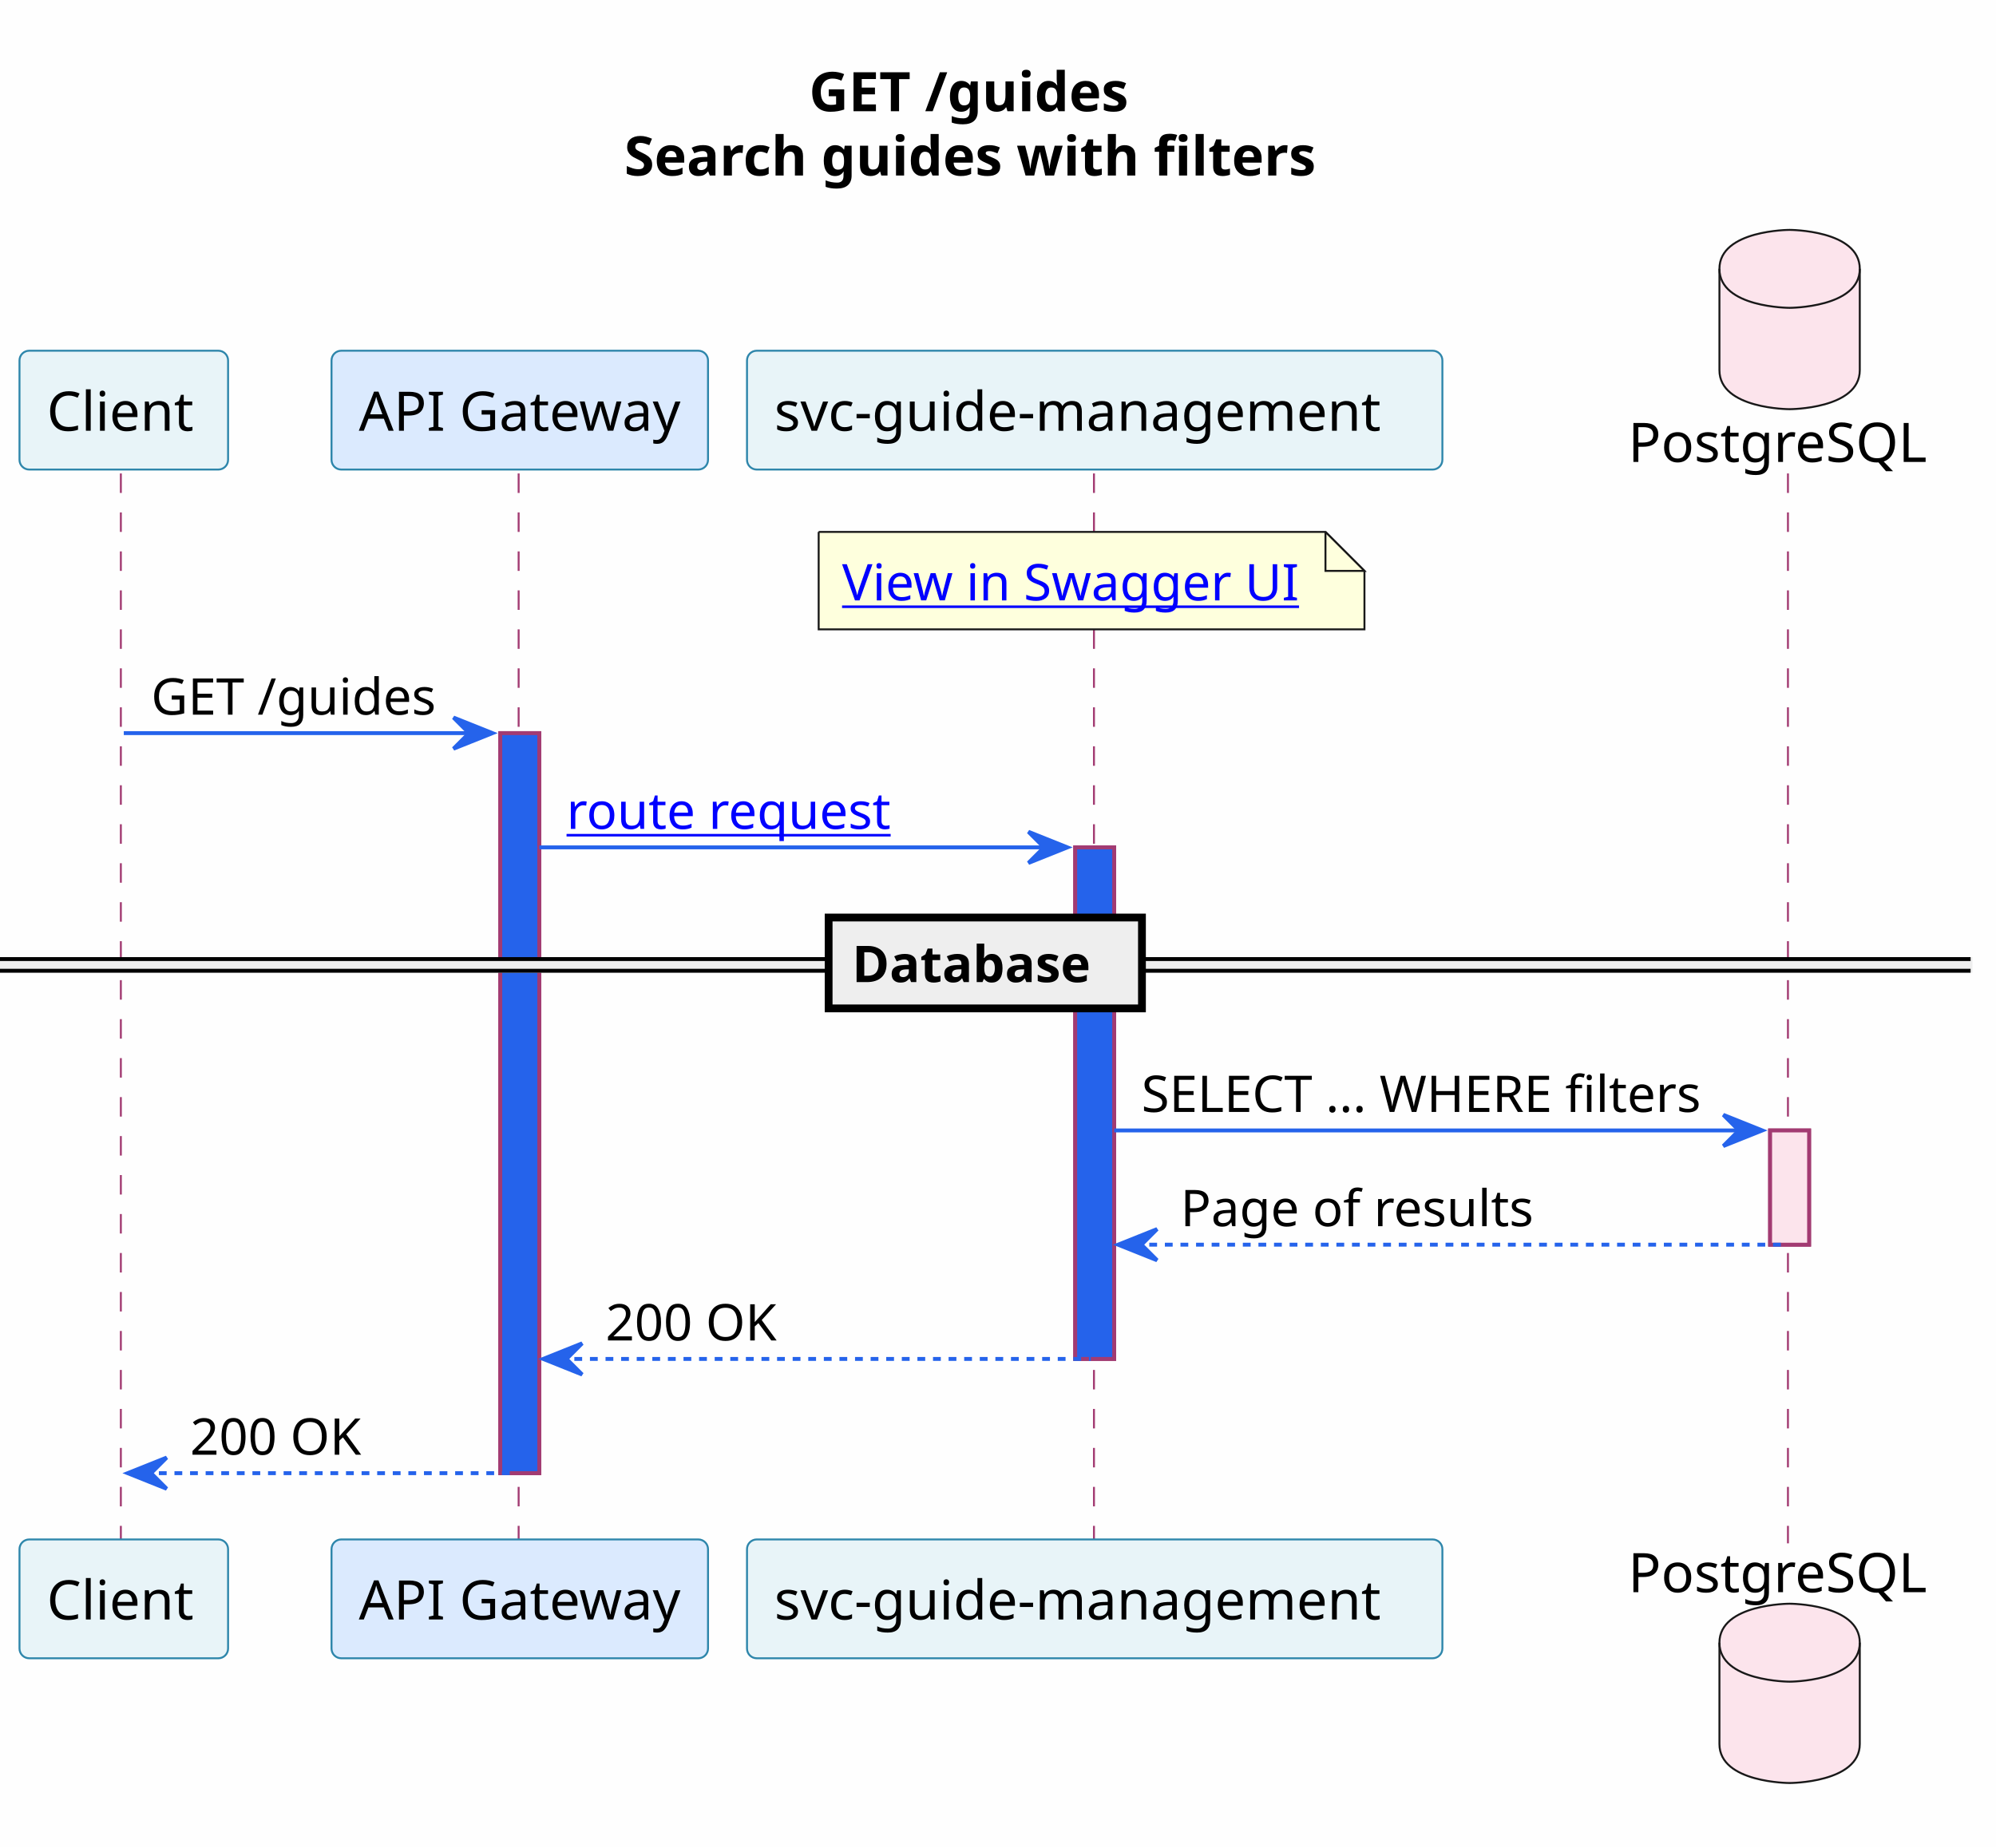
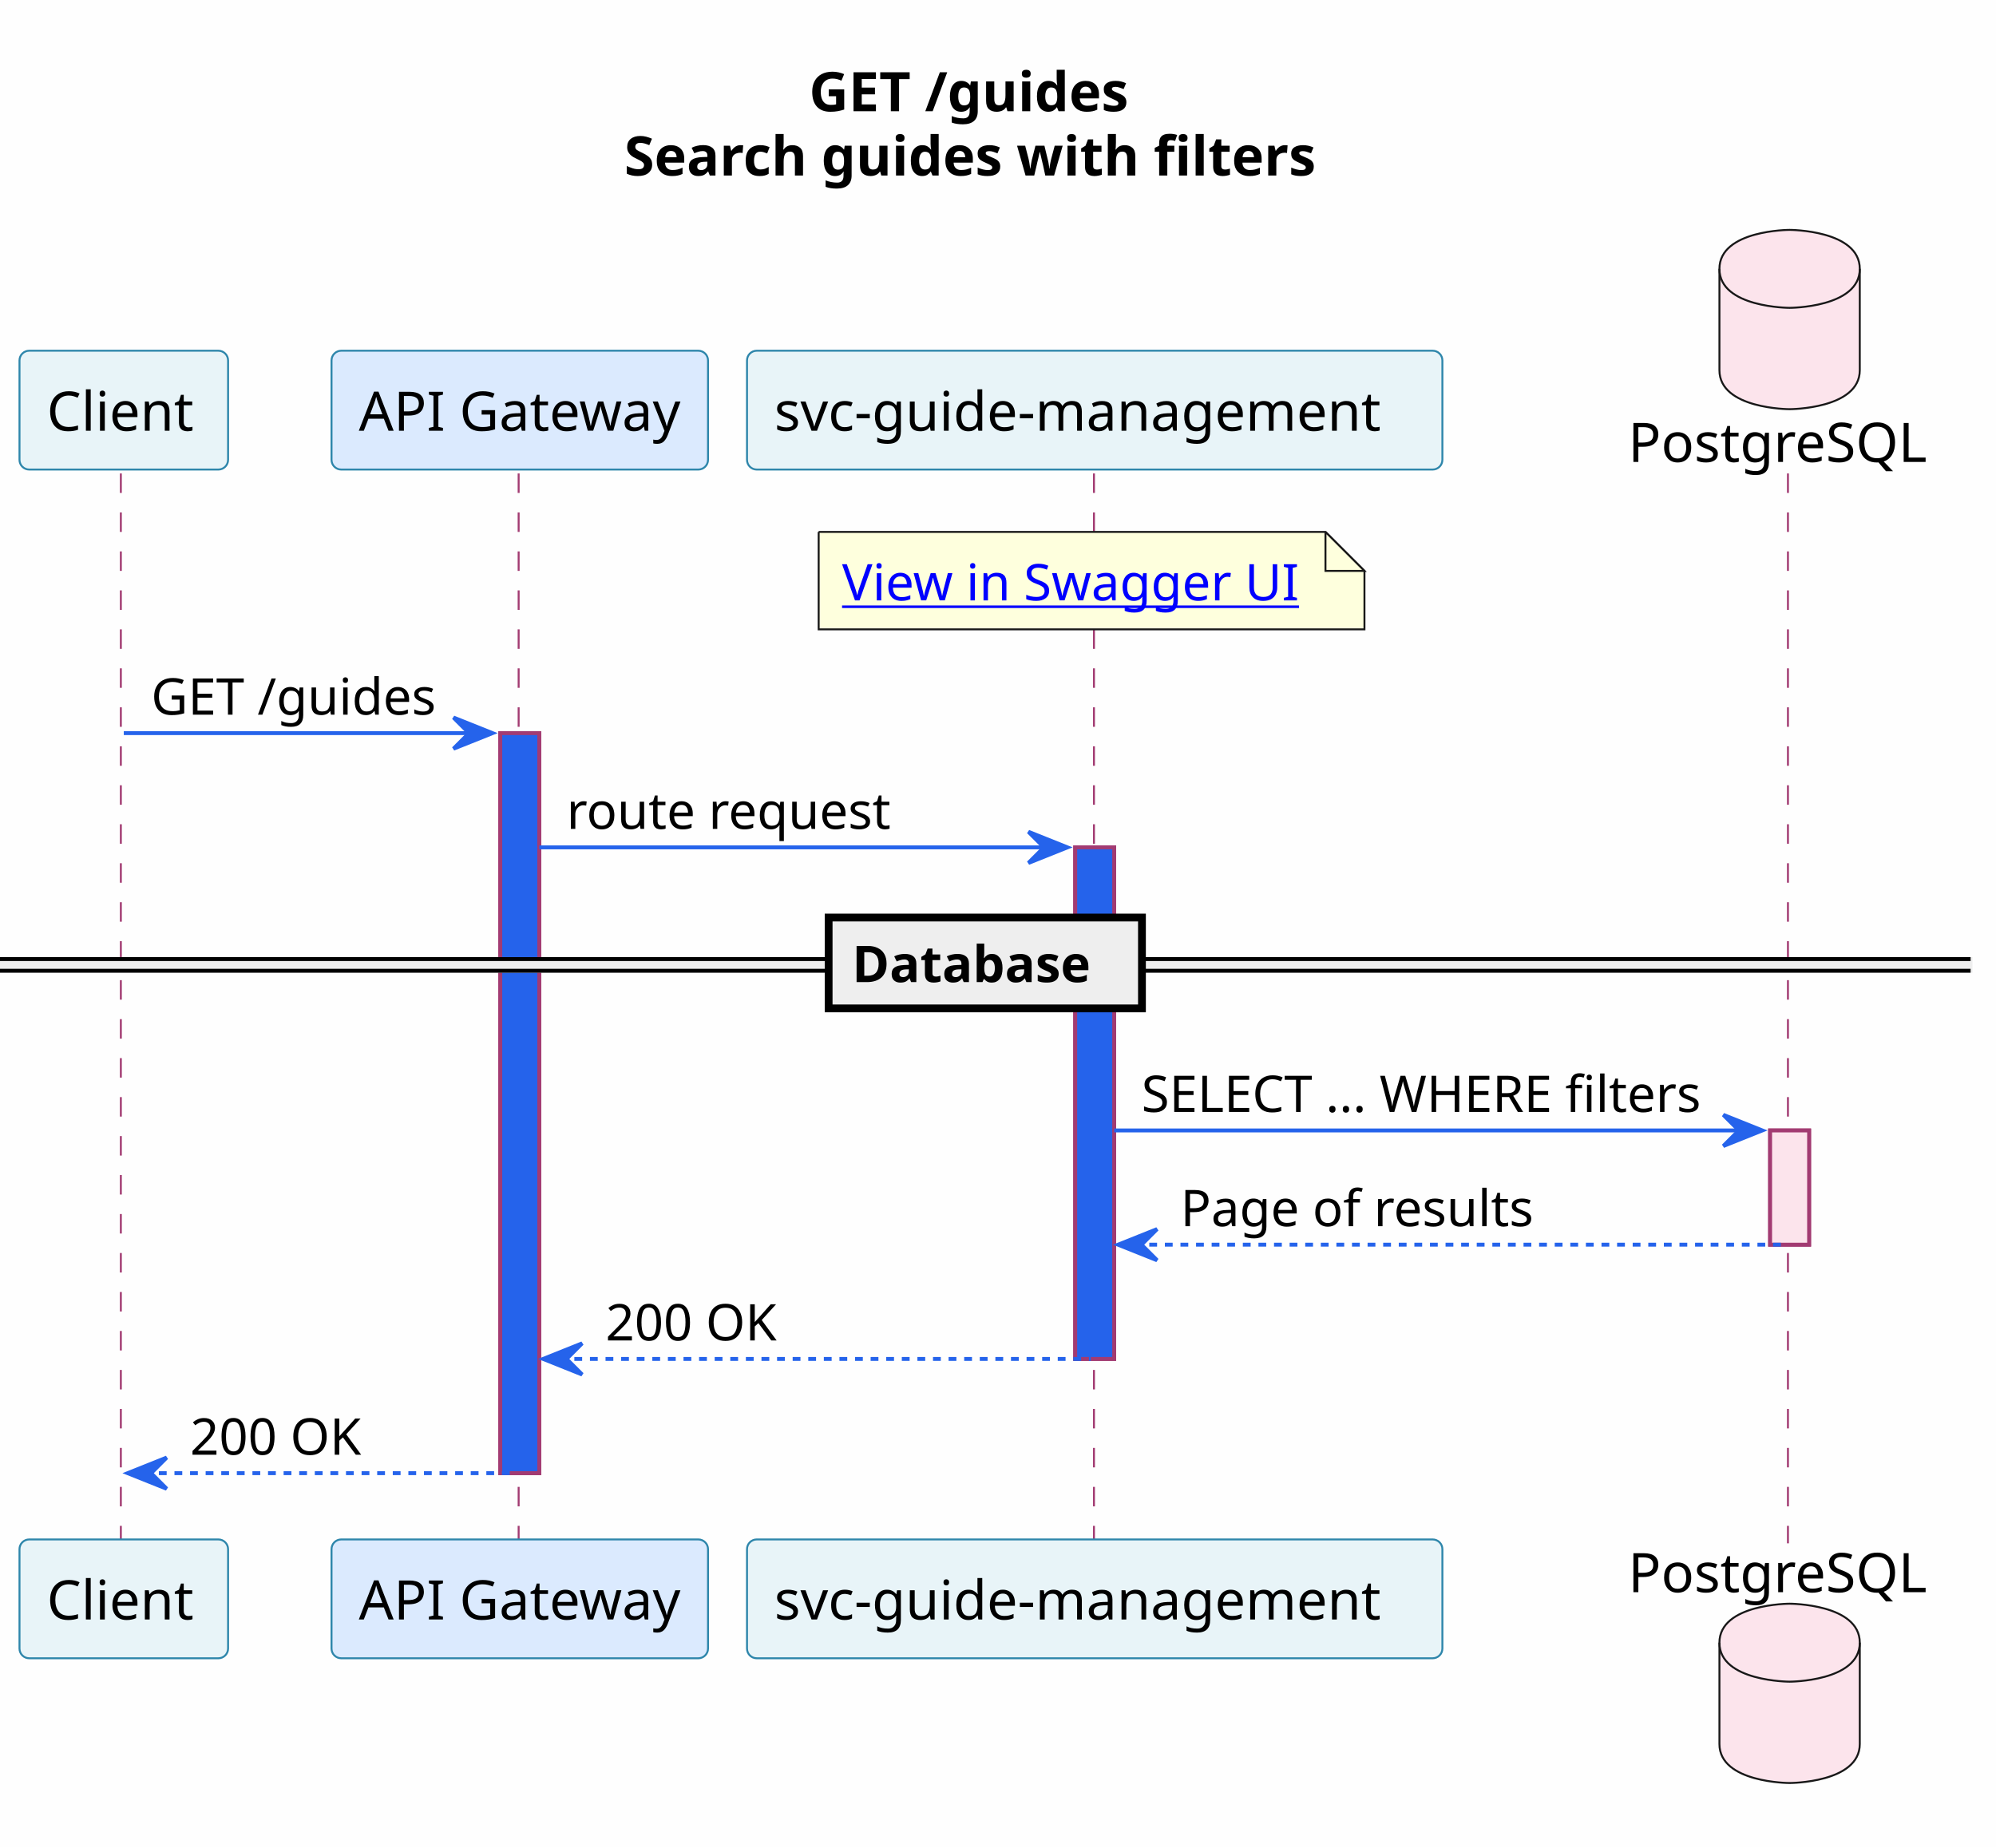
<svg xmlns="http://www.w3.org/2000/svg" xmlns:xlink="http://www.w3.org/1999/xlink" contentStyleType="text/css" data-diagram-type="SEQUENCE" height="474px" preserveAspectRatio="none" style="width:512px;height:474px;background:#FEFEFE;" version="1.1" viewBox="0 0 512 474" width="512px" zoomAndPan="magnify">
  <defs />
  <g>
    <rect fill="#FEFEFE" height="474" style="stroke:none;stroke-width:1;" width="512" x="0" y="0" />
    <text fill="#000000" font-family="Segoe UI" font-size="14" font-weight="bold" lengthAdjust="spacing" textLength="89.414" x="207.534" y="28.535">GET /guides</text>
    <text fill="#000000" font-family="Segoe UI" font-size="14" font-weight="bold" lengthAdjust="spacing" textLength="184.228" x="160.127" y="45.023">Search guides with filters</text>
    <g>
      <rect fill="#2563EB" height="189.863" style="stroke:#A23B72;stroke-width:1;" width="10" x="128.327" y="188.086" />
    </g>
    <g>
      <rect fill="#2563EB" height="131.242" style="stroke:#A23B72;stroke-width:1;" width="10" x="275.805" y="217.397" />
    </g>
    <g>
      <rect fill="#FCE4EC" height="29.311" style="stroke:#A23B72;stroke-width:1;" width="10" x="454.057" y="290.018" />
    </g>
    <g>
      <rect fill="#000000" fill-opacity="0" height="274.484" width="8" x="27.752" y="121.465" />
      <line style="stroke:#A23B72;stroke-width:0.5;stroke-dasharray:5,5;" x1="31" x2="31" y1="121.465" y2="395.949" />
    </g>
    <g>
      <rect fill="#000000" fill-opacity="0" height="274.484" width="8" x="129.327" y="121.465" />
      <line style="stroke:#A23B72;stroke-width:0.5;stroke-dasharray:5,5;" x1="133.038" x2="133.038" y1="121.465" y2="395.949" />
    </g>
    <g>
      <rect fill="#000000" fill-opacity="0" height="274.484" width="8" x="276.805" y="121.465" />
      <line style="stroke:#A23B72;stroke-width:0.5;stroke-dasharray:5,5;" x1="280.616" x2="280.616" y1="121.465" y2="395.949" />
    </g>
    <g>
      <rect fill="#000000" fill-opacity="0" height="274.484" width="8" x="455.057" y="121.465" />
      <line style="stroke:#A23B72;stroke-width:0.5;stroke-dasharray:5,5;" x1="458.632" x2="458.632" y1="121.465" y2="395.949" />
    </g>
    <g class="participant participant-head" data-participant="Client">
      <rect fill="#E8F4F8" height="30.488" rx="2.5" ry="2.5" style="stroke:#2E86AB;stroke-width:0.5;" width="53.505" x="5" y="89.977" />
      <text fill="#000000" font-family="Segoe UI" font-size="14" lengthAdjust="spacing" textLength="39.505" x="12" y="110.512">Client</text>
    </g>
    <g class="participant participant-tail" data-participant="Client">
      <rect fill="#E8F4F8" height="30.488" rx="2.5" ry="2.5" style="stroke:#2E86AB;stroke-width:0.5;" width="53.505" x="5" y="394.949" />
      <text fill="#000000" font-family="Segoe UI" font-size="14" lengthAdjust="spacing" textLength="39.505" x="12" y="415.484">Client</text>
    </g>
    <g class="participant participant-head" data-participant="GW">
      <rect fill="#DBEAFE" height="30.488" rx="2.5" ry="2.5" style="stroke:#2E86AB;stroke-width:0.5;" width="96.578" x="85.038" y="89.977" />
      <text fill="#000000" font-family="Segoe UI" font-size="14" lengthAdjust="spacing" textLength="82.578" x="92.038" y="110.512">API Gateway</text>
    </g>
    <g class="participant participant-tail" data-participant="GW">
      <rect fill="#DBEAFE" height="30.488" rx="2.5" ry="2.5" style="stroke:#2E86AB;stroke-width:0.5;" width="96.578" x="85.038" y="394.949" />
      <text fill="#000000" font-family="Segoe UI" font-size="14" lengthAdjust="spacing" textLength="82.578" x="92.038" y="415.484">API Gateway</text>
    </g>
    <g class="participant participant-head" data-participant="Svc">
      <a href="/microservices/svc-guide-management/" target="_top" title="/microservices/svc-guide-management/" xlink:actuate="onRequest" xlink:href="/microservices/svc-guide-management/" xlink:show="new" xlink:title="/microservices/svc-guide-management/" xlink:type="simple">
        <rect fill="#E8F4F8" height="30.488" rx="2.5" ry="2.5" style="stroke:#2E86AB;stroke-width:0.5;" width="178.377" x="191.616" y="89.977" />
        <text fill="#000000" font-family="Segoe UI" font-size="14" lengthAdjust="spacing" textLength="164.377" x="198.616" y="110.512">svc-guide-management</text>
      </a>
    </g>
    <g class="participant participant-tail" data-participant="Svc">
      <a href="/microservices/svc-guide-management/" target="_top" title="/microservices/svc-guide-management/" xlink:actuate="onRequest" xlink:href="/microservices/svc-guide-management/" xlink:show="new" xlink:title="/microservices/svc-guide-management/" xlink:type="simple">
        <rect fill="#E8F4F8" height="30.488" rx="2.5" ry="2.5" style="stroke:#2E86AB;stroke-width:0.5;" width="178.377" x="191.616" y="394.949" />
        <text fill="#000000" font-family="Segoe UI" font-size="14" lengthAdjust="spacing" textLength="164.377" x="198.616" y="415.484">svc-guide-management</text>
      </a>
    </g>
    <g class="participant participant-head" data-participant="DB">
      <text fill="#000000" font-family="Segoe UI" font-size="14" lengthAdjust="spacing" textLength="76.85" x="417.632" y="118.512">PostgreSQL</text>
      <path d="M441.057,68.977 C441.057,58.977 459.057,58.977 459.057,58.977 C459.057,58.977 477.057,58.977 477.057,68.977 L477.057,94.977 C477.057,104.977 459.057,104.977 459.057,104.977 C459.057,104.977 441.057,104.977 441.057,94.977 L441.057,68.977" fill="#FCE4EC" style="stroke:#181818;stroke-width:0.5;" />
      <path d="M441.057,68.977 C441.057,78.977 459.057,78.977 459.057,78.977 C459.057,78.977 477.057,78.977 477.057,68.977" fill="none" style="stroke:#181818;stroke-width:0.5;" />
    </g>
    <g class="participant participant-tail" data-participant="DB">
      <text fill="#000000" font-family="Segoe UI" font-size="14" lengthAdjust="spacing" textLength="76.85" x="417.632" y="408.484">PostgreSQL</text>
      <path d="M441.057,421.438 C441.057,411.438 459.057,411.438 459.057,411.438 C459.057,411.438 477.057,411.438 477.057,421.438 L477.057,447.438 C477.057,457.438 459.057,457.438 459.057,457.438 C459.057,457.438 441.057,457.438 441.057,447.438 L441.057,421.438" fill="#FCE4EC" style="stroke:#181818;stroke-width:0.5;" />
      <path d="M441.057,421.438 C441.057,431.438 459.057,431.438 459.057,431.438 C459.057,431.438 477.057,431.438 477.057,421.438" fill="none" style="stroke:#181818;stroke-width:0.5;" />
    </g>
    <g>
      <rect fill="#2563EB" height="189.863" style="stroke:#A23B72;stroke-width:1;" width="10" x="128.327" y="188.086" />
    </g>
    <g>
      <rect fill="#2563EB" height="131.242" style="stroke:#A23B72;stroke-width:1;" width="10" x="275.805" y="217.397" />
    </g>
    <g>
      <rect fill="#FCE4EC" height="29.311" style="stroke:#A23B72;stroke-width:1;" width="10" x="454.057" y="290.018" />
    </g>
    <path d="M210,136.465 L210,161.465 L350,161.465 L350,146.465 L340,136.465 L210,136.465" fill="#FEFFDD" style="stroke:#181818;stroke-width:0.5;" />
    <path d="M340,136.465 L340,146.465 L350,146.465 L340,136.465" fill="#FEFFDD" style="stroke:#181818;stroke-width:0.5;" />
    <a href="/services/api/svc-guide-management.html#/Guides/searchGuides" target="_top" title="/services/api/svc-guide-management.html#/Guides/searchGuides" xlink:actuate="onRequest" xlink:href="/services/api/svc-guide-management.html#/Guides/searchGuides" xlink:show="new" xlink:title="/services/api/svc-guide-management.html#/Guides/searchGuides" xlink:type="simple">
      <text fill="#0000FF" font-family="Segoe UI" font-size="13" lengthAdjust="spacing" text-decoration="underline" textLength="119.406" x="216" y="154.033">View in Swagger UI</text>
    </a>
    <g class="message" data-participant-1="Client" data-participant-2="GW">
      <polygon fill="#2563EB" points="116.327,184.086,126.327,188.086,116.327,192.086,120.327,188.086" style="stroke:#2563EB;stroke-width:1;" />
      <line style="stroke:#2563EB;stroke-width:1;" x1="31.752" x2="122.327" y1="188.086" y2="188.086" />
      <text fill="#000000" font-family="Segoe UI" font-size="13" lengthAdjust="spacing" textLength="77.575" x="38.752" y="183.344">GET /guides</text>
    </g>
    <g class="message" data-participant-1="GW" data-participant-2="Svc">
      <polygon fill="#2563EB" points="263.805,213.397,273.805,217.397,263.805,221.397,267.805,217.397" style="stroke:#2563EB;stroke-width:1;" />
      <line style="stroke:#2563EB;stroke-width:1;" x1="138.327" x2="269.805" y1="217.397" y2="217.397" />
-       <a href="/microservices/svc-guide-management/#get-guides-search-guides-with-filters" target="_top" title="/microservices/svc-guide-management/#get-guides-search-guides-with-filters" xlink:actuate="onRequest" xlink:href="/microservices/svc-guide-management/#get-guides-search-guides-with-filters" xlink:show="new" xlink:title="/microservices/svc-guide-management/#get-guides-search-guides-with-filters" xlink:type="simple">
-         <text fill="#0000FF" font-family="Segoe UI" font-size="13" lengthAdjust="spacing" text-decoration="underline" textLength="85.135" x="145.327" y="212.654">route request</text>
-       </a>
+       <text fill="#000000" font-family="Segoe UI" font-size="13" lengthAdjust="spacing" textLength="85.135" x="145.327" y="212.654">route request</text>
    </g>
    <rect fill="#EEEEEE" height="3" style="stroke:#EEEEEE;stroke-width:1;" width="505.482" x="0" y="246.052" />
    <line style="stroke:#000000;stroke-width:1;" x1="0" x2="505.482" y1="246.052" y2="246.052" />
    <line style="stroke:#000000;stroke-width:1;" x1="0" x2="505.482" y1="249.052" y2="249.052" />
    <rect fill="#EEEEEE" height="23.311" style="stroke:#000000;stroke-width:2;" width="80.371" x="212.555" y="235.397" />
    <text fill="#000000" font-family="Segoe UI" font-size="13" font-weight="bold" lengthAdjust="spacing" textLength="62.086" x="218.555" y="251.965">Database</text>
    <g class="message" data-participant-1="Svc" data-participant-2="DB">
      <polygon fill="#2563EB" points="442.057,286.018,452.057,290.018,442.057,294.018,446.057,290.018" style="stroke:#2563EB;stroke-width:1;" />
      <line style="stroke:#2563EB;stroke-width:1;" x1="285.805" x2="448.057" y1="290.018" y2="290.018" />
      <text fill="#000000" font-family="Segoe UI" font-size="13" lengthAdjust="spacing" textLength="149.252" x="292.805" y="285.275">SELECT ... WHERE filters</text>
    </g>
    <g class="message" data-participant-1="DB" data-participant-2="Svc">
      <polygon fill="#2563EB" points="296.805,315.328,286.805,319.328,296.805,323.328,292.805,319.328" style="stroke:#2563EB;stroke-width:1;" />
      <line style="stroke:#2563EB;stroke-width:1;stroke-dasharray:2,2;" x1="290.805" x2="458.057" y1="319.328" y2="319.328" />
      <text fill="#000000" font-family="Segoe UI" font-size="13" lengthAdjust="spacing" textLength="93.209" x="302.805" y="314.586">Page of results</text>
    </g>
    <g class="message" data-participant-1="Svc" data-participant-2="GW">
      <polygon fill="#2563EB" points="149.327,344.639,139.327,348.639,149.327,352.639,145.327,348.639" style="stroke:#2563EB;stroke-width:1;" />
      <line style="stroke:#2563EB;stroke-width:1;stroke-dasharray:2,2;" x1="143.327" x2="279.805" y1="348.639" y2="348.639" />
      <text fill="#000000" font-family="Segoe UI" font-size="13" lengthAdjust="spacing" textLength="47.36" x="155.327" y="343.897">200 OK</text>
    </g>
    <g class="message" data-participant-1="GW" data-participant-2="Client">
      <polygon fill="#2563EB" points="42.752,373.949,32.752,377.949,42.752,381.949,38.752,377.949" style="stroke:#2563EB;stroke-width:1;" />
      <line style="stroke:#2563EB;stroke-width:1;stroke-dasharray:2,2;" x1="36.752" x2="132.327" y1="377.949" y2="377.949" />
      <text fill="#000000" font-family="Segoe UI" font-size="13" lengthAdjust="spacing" textLength="47.36" x="48.752" y="373.207">200 OK</text>
    </g>
  </g>
</svg>
